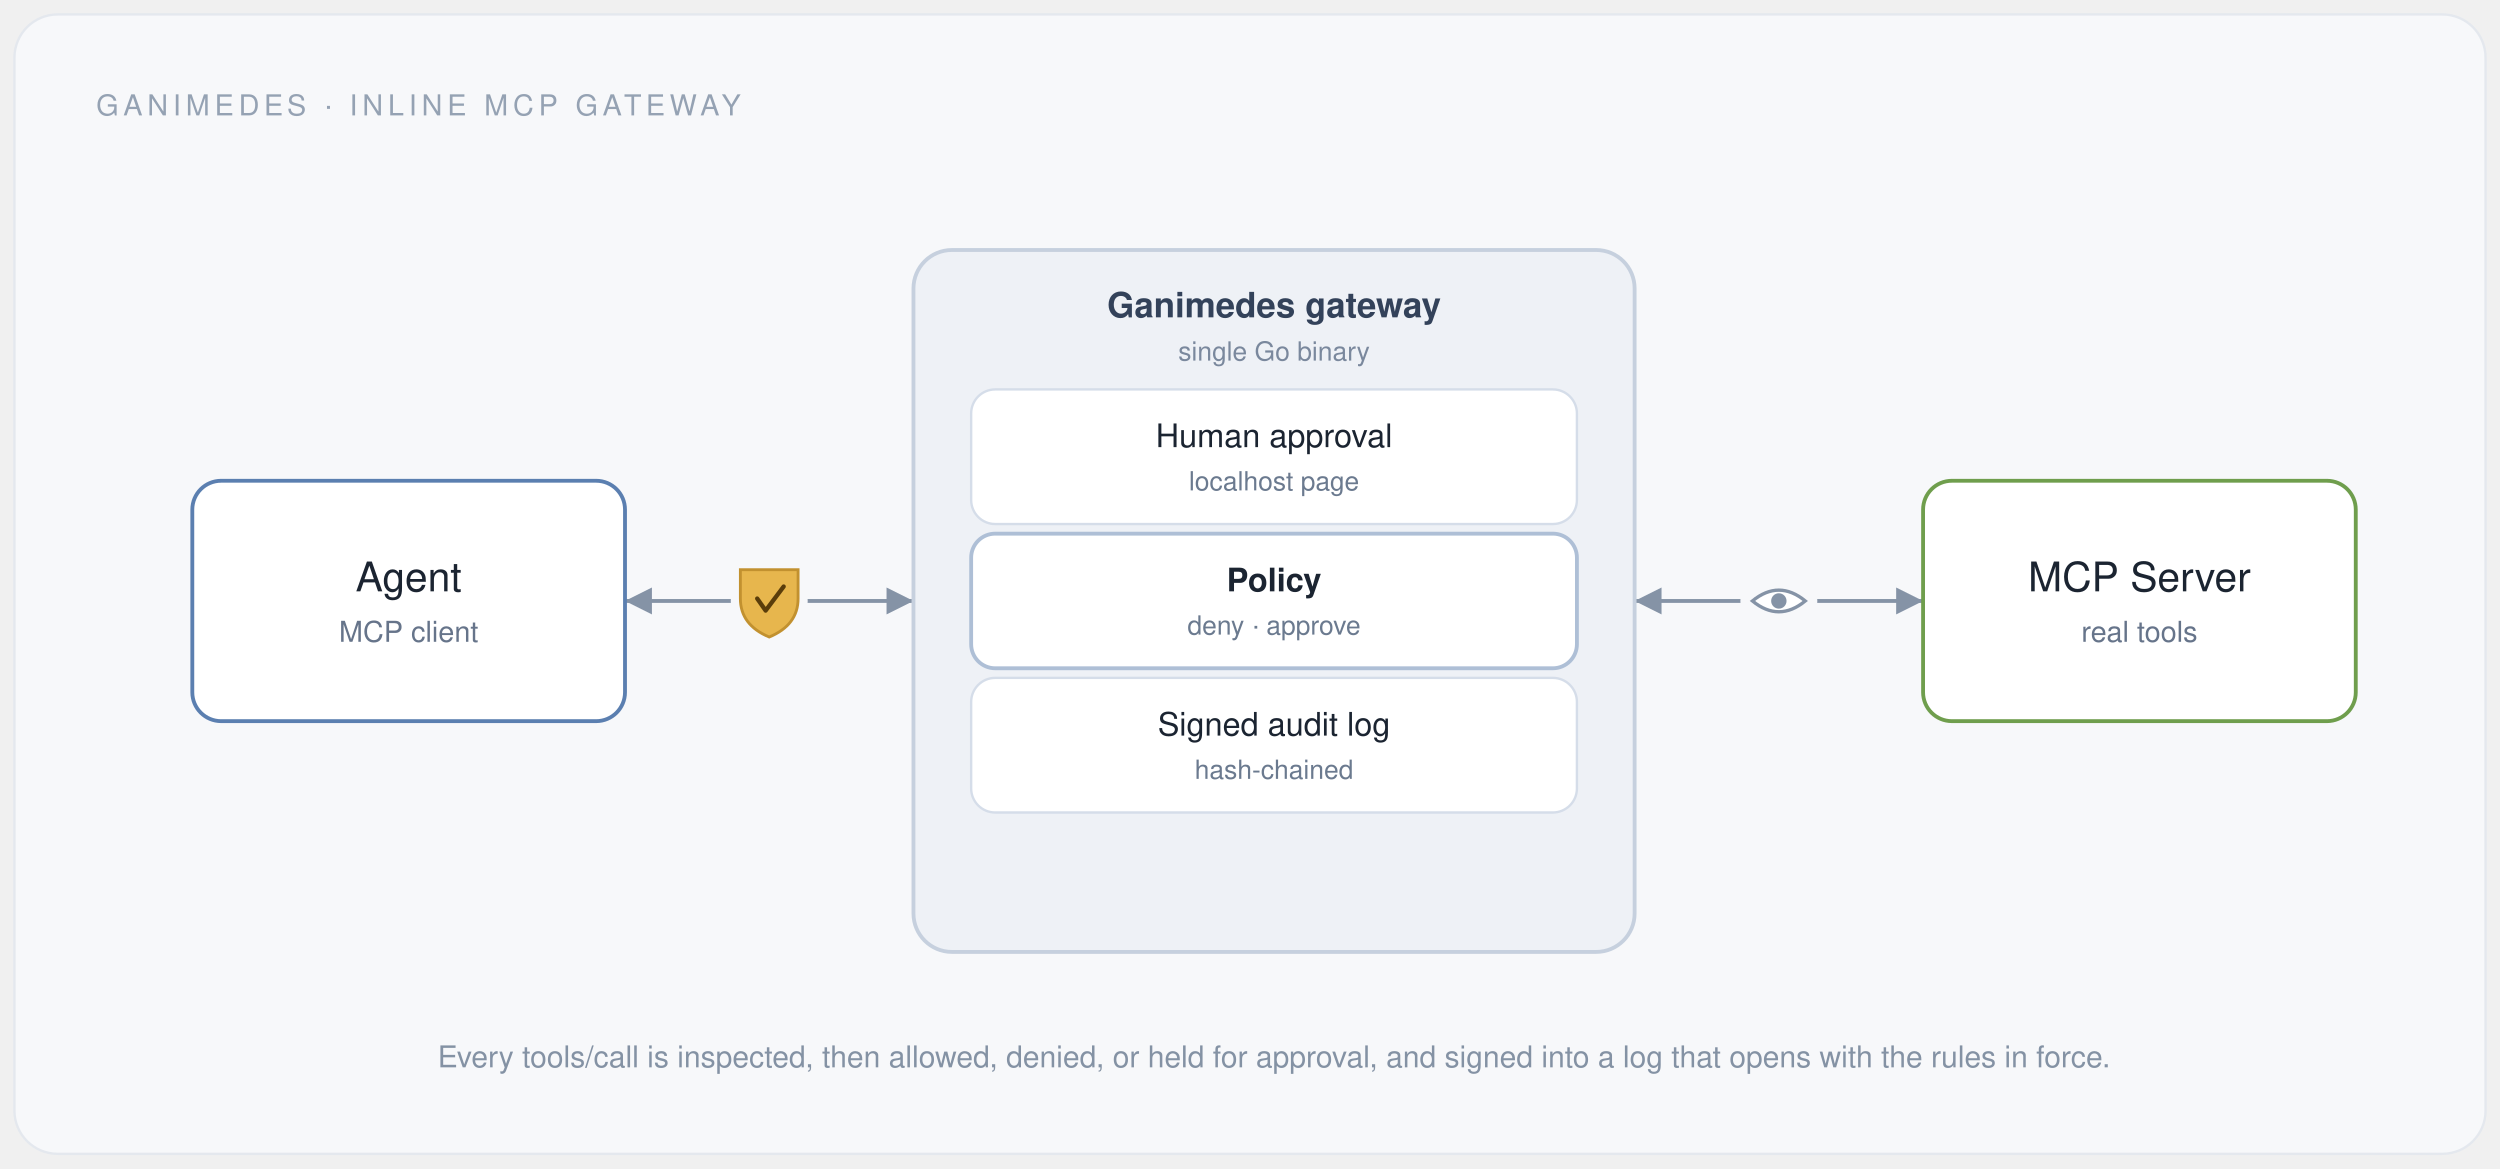
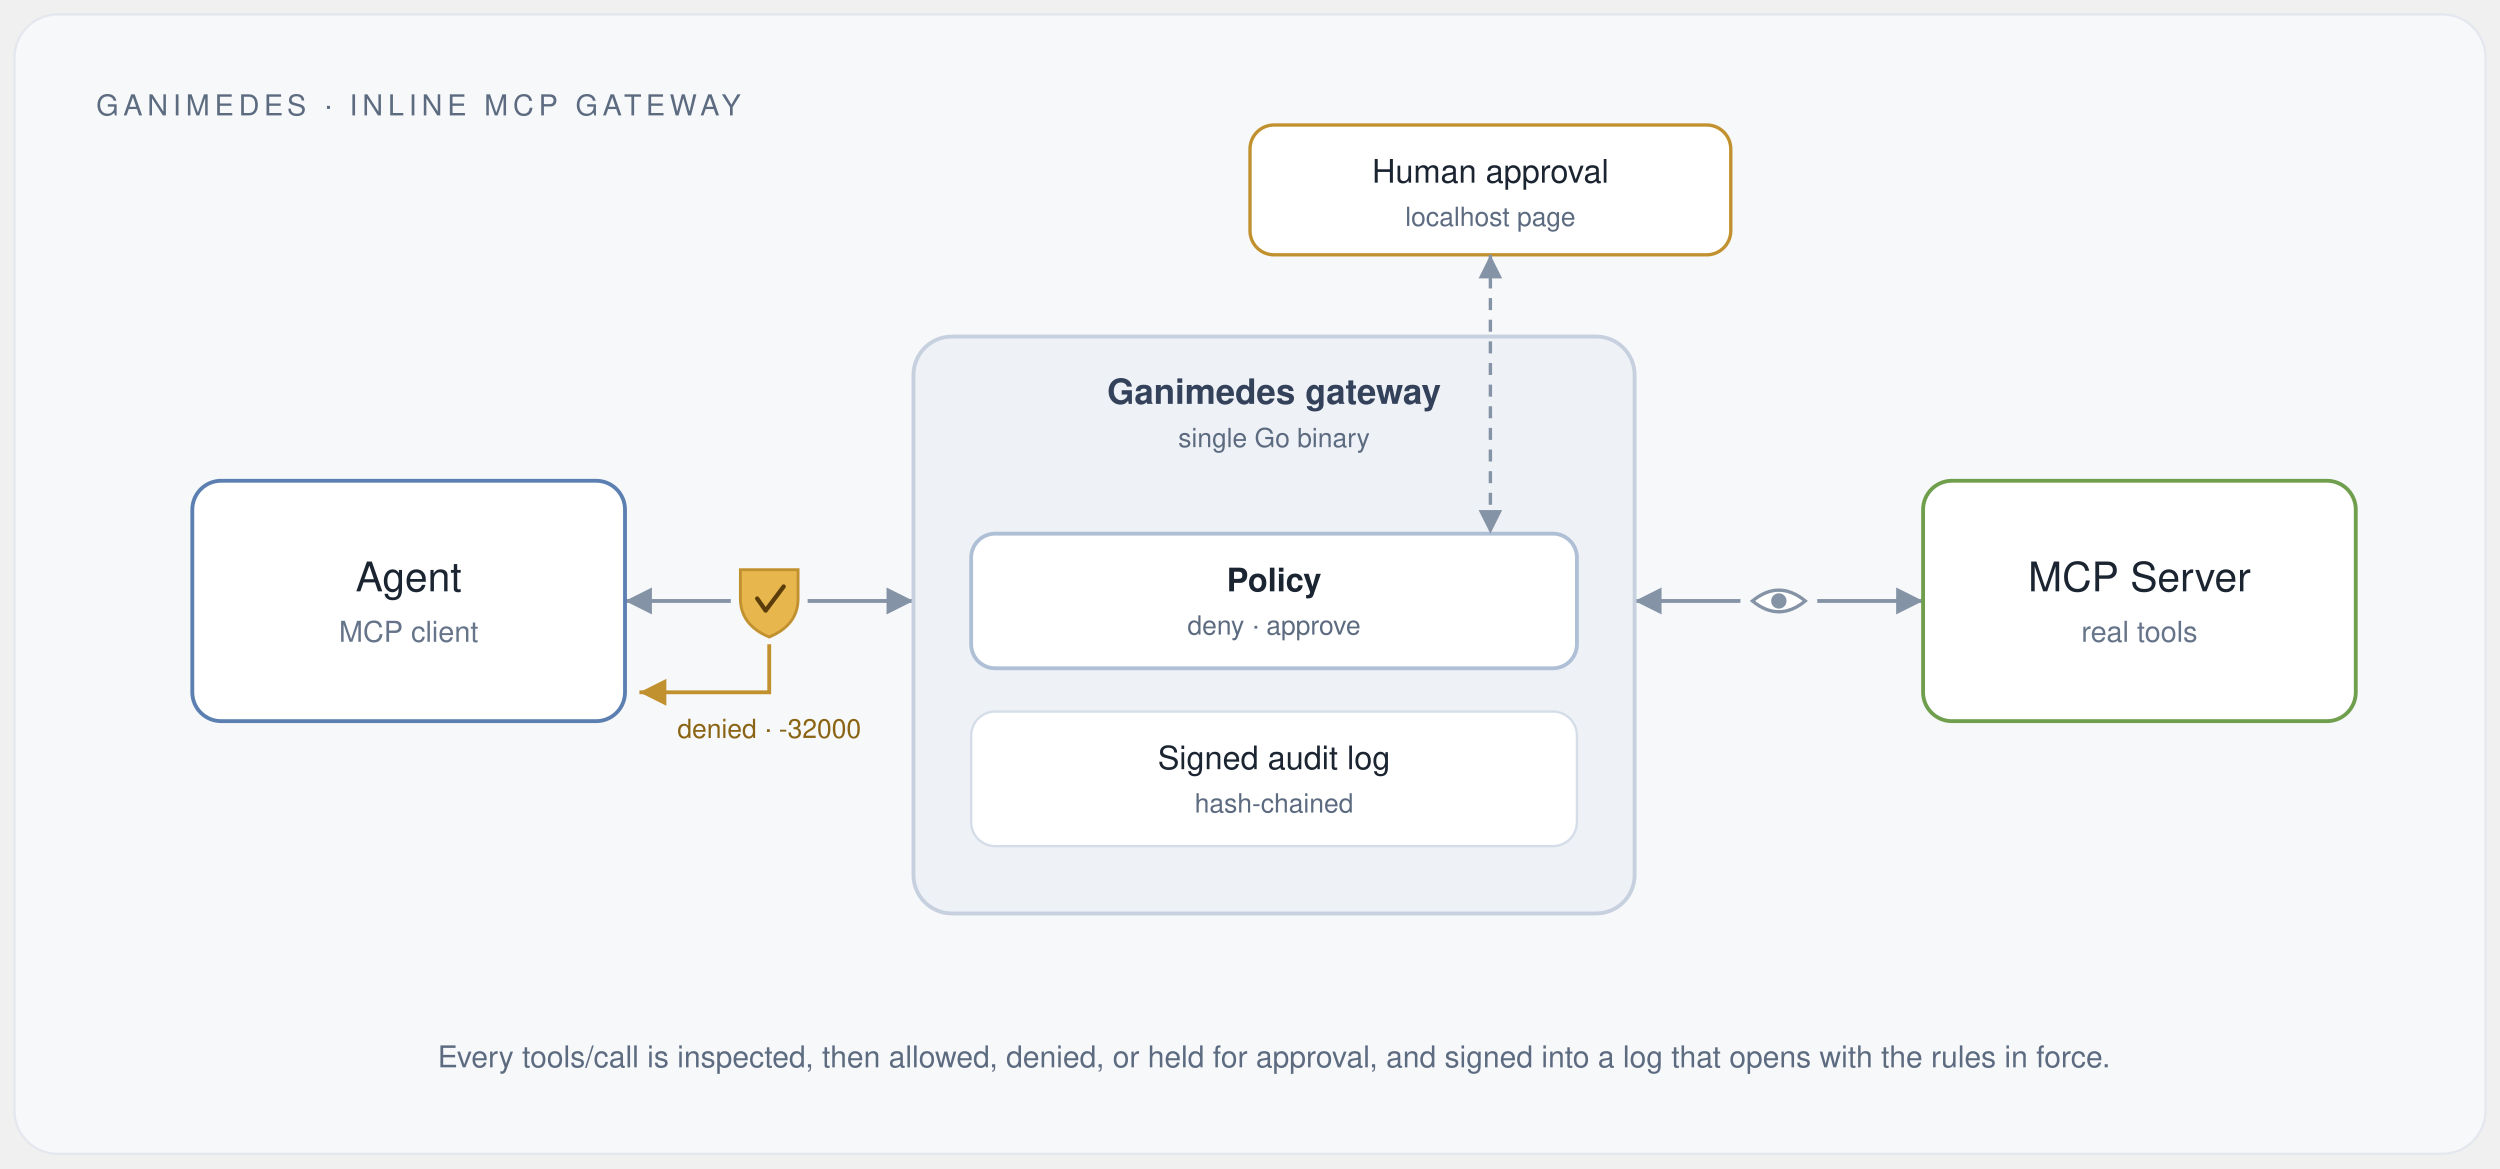
<svg xmlns="http://www.w3.org/2000/svg" viewBox="0 0 1040 486" role="img" aria-label="Ganimedes inline MCP gateway architecture" font-family="'Segoe UI', system-ui, -apple-system, Helvetica, Arial, sans-serif">
  <defs>
    <marker id="ar" markerWidth="9" markerHeight="9" refX="7" refY="3.5" orient="auto-start-reverse">
      <path d="M0,0 L7,3.5 L0,7 Z" fill="#8593a6" />
    </marker>
+     <marker id="ar-deny" markerWidth="9" markerHeight="9" refX="7" refY="3.5" orient="auto-start-reverse">
+       <path d="M0,0 L7,3.5 L0,7 Z" fill="#c2912f" />
+     </marker>
  </defs>
  <rect x="6" y="6" width="1028" height="474" rx="18" fill="#f7f8fa" stroke="#e4e8ee" />
-   <text x="40" y="48" font-size="12" letter-spacing="2" fill="#95a2b3">GANIMEDES · INLINE MCP GATEWAY</text>
+   <text x="40" y="48" font-size="12" letter-spacing="2" fill="#5c6b80">GANIMEDES · INLINE MCP GATEWAY</text>
  <line x1="260" y1="250" x2="380" y2="250" stroke="#8593a6" stroke-width="1.6" marker-start="url(#ar)" marker-end="url(#ar)" />
  <line x1="680" y1="250" x2="800" y2="250" stroke="#8593a6" stroke-width="1.6" marker-start="url(#ar)" marker-end="url(#ar)" />
+   <path d="M320,268 V288 H266" fill="none" stroke="#c2912f" stroke-width="1.6" marker-end="url(#ar-deny)" />
+   <text x="320" y="307" text-anchor="middle" font-size="11" fill="#8a6414">denied · -32000</text>
  <rect x="80" y="200" width="180" height="100" rx="12" fill="#ffffff" stroke="#5b7fb0" stroke-width="1.6" />
  <text x="170" y="246" text-anchor="middle" font-size="17" fill="#1b2431">Agent</text>
  <text x="170" y="267" text-anchor="middle" font-size="12" fill="#66748a">MCP client</text>
-   <rect x="380" y="104" width="300" height="292" rx="16" fill="#eef1f6" stroke="#c6d0de" stroke-width="1.6" />
-   <text x="530" y="132" text-anchor="middle" font-size="14.5" fill="#33425a" font-weight="600">Ganimedes gateway</text>
-   <text x="530" y="150" text-anchor="middle" font-size="11" fill="#7a889d">single Go binary</text>
-   <rect x="404" y="162" width="252" height="56" rx="10" fill="#ffffff" stroke="#d5dde9" />
-   <text x="530" y="186" text-anchor="middle" font-size="13.5" fill="#1b2431">Human approval</text>
-   <text x="530" y="204" text-anchor="middle" font-size="11" fill="#6b7a8f">localhost page</text>
+   <rect x="380" y="140" width="300" height="240" rx="16" fill="#eef1f6" stroke="#c6d0de" stroke-width="1.6" />
+   <text x="530" y="168" text-anchor="middle" font-size="14.5" fill="#33425a" font-weight="600">Ganimedes gateway</text>
+   <text x="530" y="186" text-anchor="middle" font-size="11" fill="#5c6b80">single Go binary</text>
  <rect x="404" y="222" width="252" height="56" rx="10" fill="#ffffff" stroke="#aebfd6" stroke-width="1.6" />
  <text x="530" y="246" text-anchor="middle" font-size="13.5" fill="#1b2431" font-weight="600">Policy</text>
-   <text x="530" y="264" text-anchor="middle" font-size="11" fill="#6b7a8f">deny · approve</text>
-   <rect x="404" y="282" width="252" height="56" rx="10" fill="#ffffff" stroke="#d5dde9" />
-   <text x="530" y="306" text-anchor="middle" font-size="13.5" fill="#1b2431">Signed audit log</text>
-   <text x="530" y="324" text-anchor="middle" font-size="11" fill="#6b7a8f">hash-chained</text>
+   <text x="530" y="264" text-anchor="middle" font-size="11" fill="#5c6b80">deny · approve</text>
+   <rect x="404" y="296" width="252" height="56" rx="10" fill="#ffffff" stroke="#d5dde9" />
+   <text x="530" y="320" text-anchor="middle" font-size="13.5" fill="#1b2431">Signed audit log</text>
+   <text x="530" y="338" text-anchor="middle" font-size="11" fill="#5c6b80">hash-chained</text>
+   <rect x="520" y="52" width="200" height="54" rx="10" fill="#ffffff" stroke="#c2912f" stroke-width="1.4" />
+   <text x="620" y="76" text-anchor="middle" font-size="13.5" fill="#1b2431">Human approval</text>
+   <text x="620" y="94" text-anchor="middle" font-size="11" fill="#5c6b80">localhost page</text>
+   <line x1="620" y1="106" x2="620" y2="222" stroke="#8593a6" stroke-width="1.4" stroke-dasharray="5 4" marker-start="url(#ar)" marker-end="url(#ar)" />
  <rect x="800" y="200" width="180" height="100" rx="12" fill="#ffffff" stroke="#6f9e4d" stroke-width="1.6" />
  <text x="890" y="246" text-anchor="middle" font-size="17" fill="#1b2431">MCP Server</text>
  <text x="890" y="267" text-anchor="middle" font-size="12" fill="#66748a">real tools</text>
  <circle cx="320" cy="250" r="16" fill="#f7f8fa" />
  <path d="M308,237 L332,237 L332,249 Q332,260 320,265 Q308,260 308,249 Z" fill="#e7b64d" stroke="#c2912f" stroke-width="1.2" />
  <path d="M315,249 L318.5,254 L326,244" fill="none" stroke="#5a3d0a" stroke-width="1.8" stroke-linecap="round" stroke-linejoin="round" />
  <circle cx="740" cy="250" r="16" fill="#f7f8fa" />
  <path d="M729,250 Q740,241 751,250 Q740,259 729,250 Z" fill="#ffffff" stroke="#8593a6" stroke-width="1.4" />
  <circle cx="740" cy="250" r="3.2" fill="#8593a6" />
-   <text x="530" y="444" text-anchor="middle" font-size="12.5" fill="#8492a4">Every tools/call is inspected, then allowed, denied, or held for approval, and signed into a log that opens with the rules in force.</text>
+   <text x="530" y="444" text-anchor="middle" font-size="12.5" fill="#5c6b80">Every tools/call is inspected, then allowed, denied, or held for approval, and signed into a log that opens with the rules in force.</text>
</svg>
